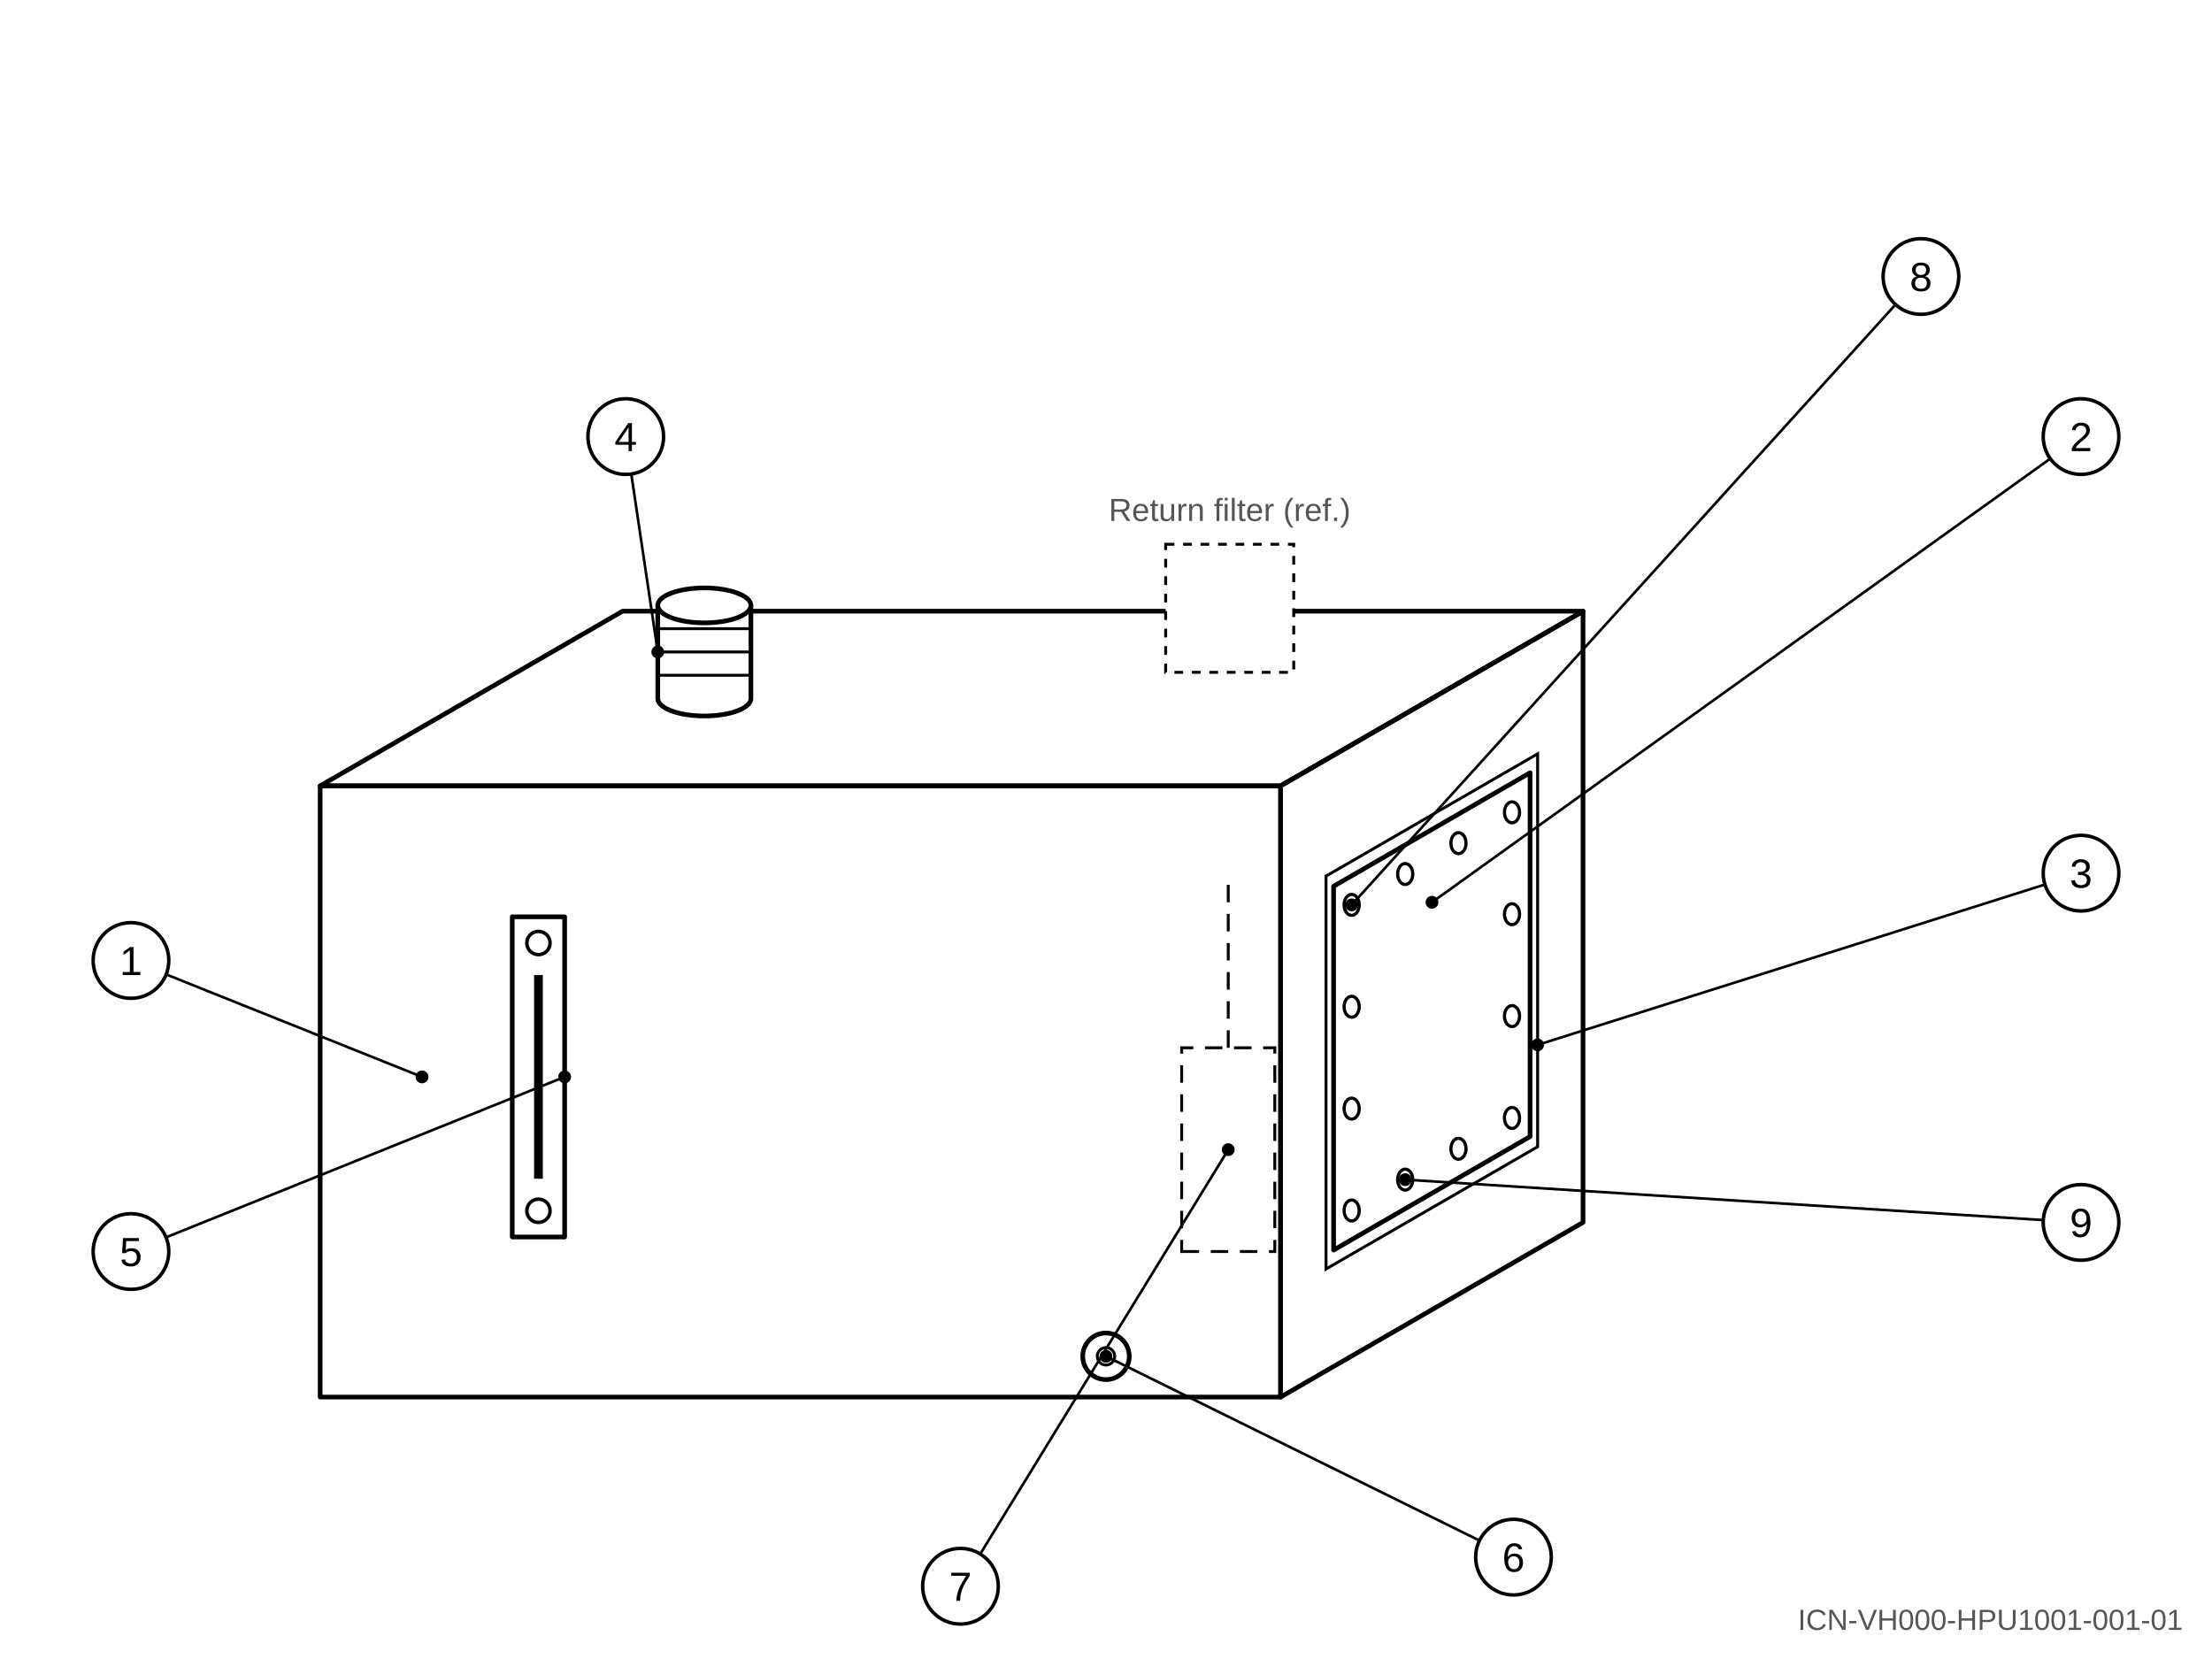
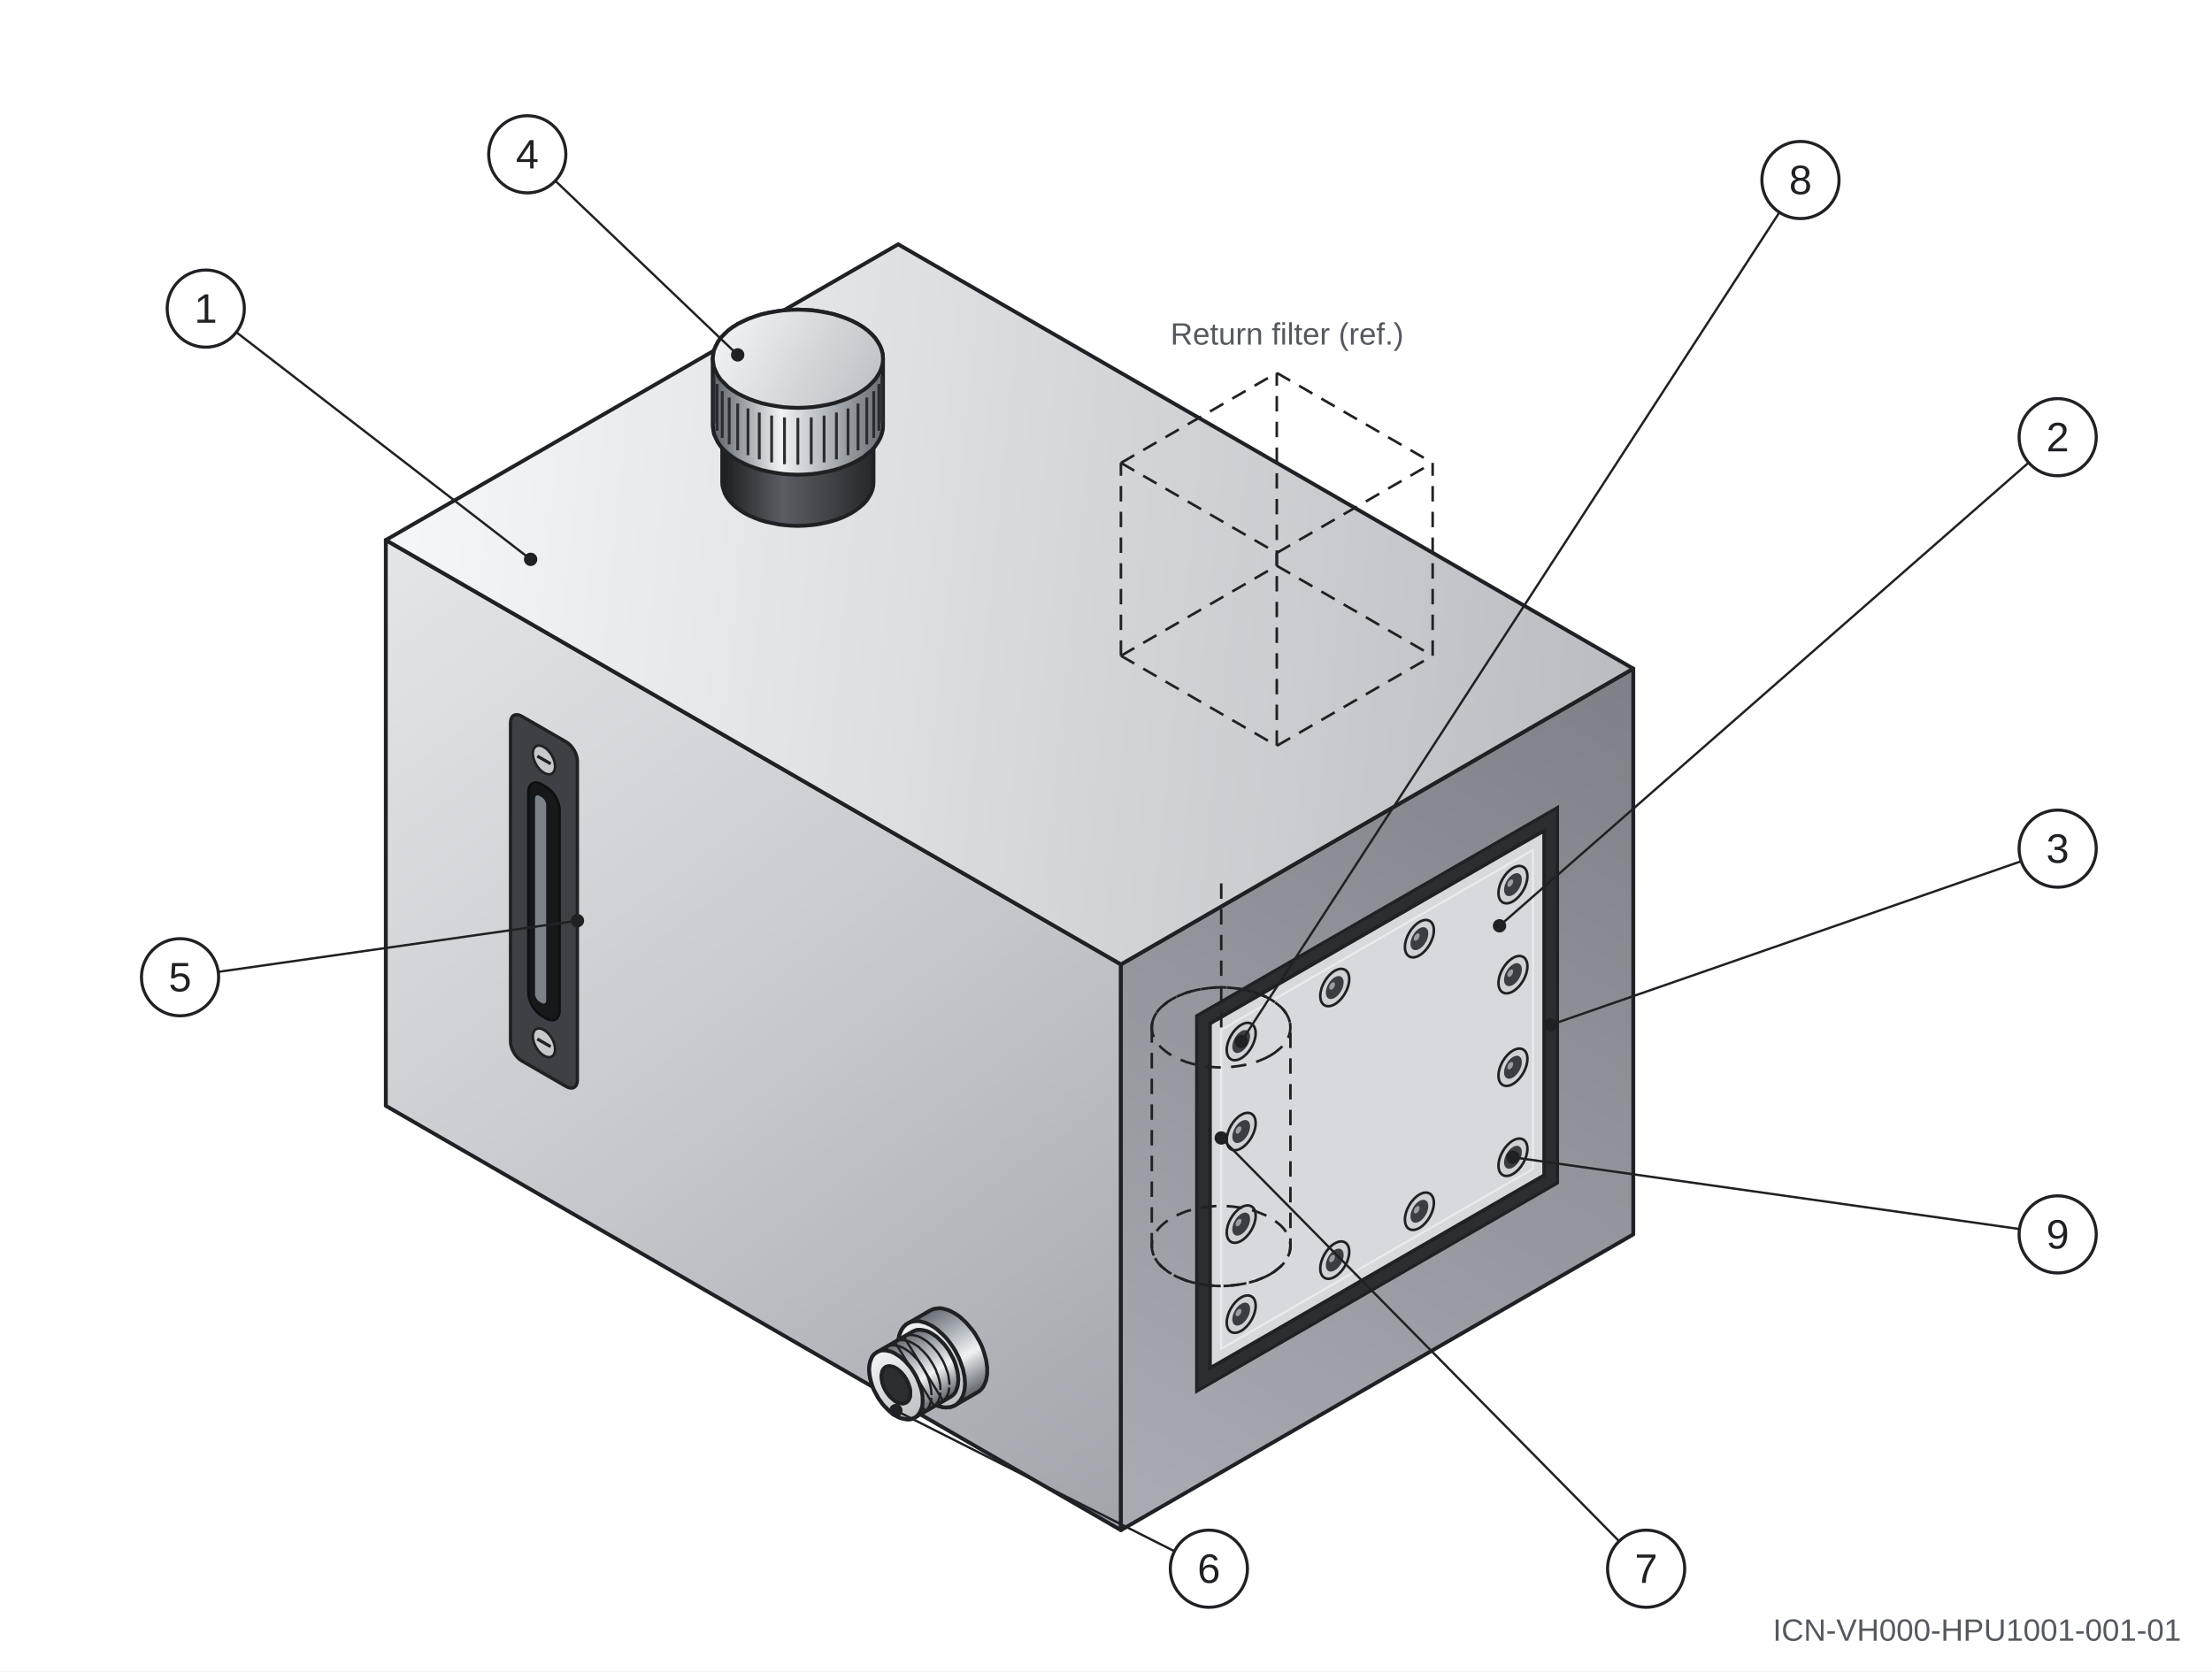
- <svg xmlns="http://www.w3.org/2000/svg" viewBox="0 0 760 570" width="760" height="570" font-family="Arial, Helvetica, sans-serif">
-   <rect width="760" height="570" fill="#fff" />
-   <polygon points="406.0,430.0 438.0,430.0 438.0,360.0 406.0,360.0" stroke="#000" stroke-width="1" fill="none" stroke-dasharray="6 4" />
-   <line x1="422.0" y1="360.0" x2="422.0" y2="300.0" stroke="#000" stroke-width="1" fill="none" stroke-dasharray="6 4" />
-   <polygon points="110.0,480.0 440.0,480.0 440.0,270.0 110.0,270.0" stroke="#000" stroke-width="1.6" fill="none" stroke-linejoin="round" />
-   <polygon points="440.0,480.0 543.9,420.0 543.9,210.0 440.0,270.0" stroke="#000" stroke-width="1.6" fill="none" stroke-linejoin="round" />
-   <polygon points="110.0,270.0 440.0,270.0 543.9,210.0 213.9,210.0" stroke="#000" stroke-width="1.6" fill="none" stroke-linejoin="round" />
-   <polygon points="455.6,436.0 528.3,394.0 528.3,259.0 455.6,301.0" stroke="#000" stroke-width="1" fill="none" />
-   <polygon points="458.2,429.5 525.7,390.5 525.7,265.5 458.2,304.5" stroke="#000" stroke-width="1.6" fill="#fff" stroke-linejoin="round" />
-   <ellipse cx="464.4" cy="415.9" rx="2.6" ry="3.6" fill="#fff" stroke="#000" stroke-width="1.1" />
-   <ellipse cx="464.4" cy="310.9" rx="2.6" ry="3.6" fill="#fff" stroke="#000" stroke-width="1.1" />
-   <ellipse cx="482.8" cy="405.3" rx="2.6" ry="3.6" fill="#fff" stroke="#000" stroke-width="1.1" />
-   <ellipse cx="482.8" cy="300.3" rx="2.6" ry="3.6" fill="#fff" stroke="#000" stroke-width="1.1" />
-   <ellipse cx="501.1" cy="394.7" rx="2.6" ry="3.6" fill="#fff" stroke="#000" stroke-width="1.1" />
-   <ellipse cx="501.1" cy="289.7" rx="2.6" ry="3.6" fill="#fff" stroke="#000" stroke-width="1.1" />
-   <ellipse cx="519.5" cy="384.1" rx="2.6" ry="3.6" fill="#fff" stroke="#000" stroke-width="1.1" />
-   <ellipse cx="519.5" cy="279.1" rx="2.6" ry="3.6" fill="#fff" stroke="#000" stroke-width="1.1" />
-   <ellipse cx="464.4" cy="380.9" rx="2.6" ry="3.6" fill="#fff" stroke="#000" stroke-width="1.1" />
-   <ellipse cx="519.5" cy="349.1" rx="2.6" ry="3.6" fill="#fff" stroke="#000" stroke-width="1.1" />
-   <ellipse cx="464.4" cy="345.9" rx="2.6" ry="3.6" fill="#fff" stroke="#000" stroke-width="1.1" />
-   <ellipse cx="519.5" cy="314.1" rx="2.6" ry="3.6" fill="#fff" stroke="#000" stroke-width="1.1" />
-   <polygon points="176.0,425.0 194.0,425.0 194.0,315.0 176.0,315.0" stroke="#000" stroke-width="1.6" fill="#fff" stroke-linejoin="round" />
-   <circle cx="185.0" cy="416.0" r="4" fill="#fff" stroke="#000" stroke-width="1.2" />
-   <circle cx="185.0" cy="324.0" r="4" fill="#fff" stroke="#000" stroke-width="1.2" />
-   <line x1="185.0" y1="405.0" x2="185.0" y2="335.0" stroke="#000" stroke-width="3" />
-   <circle cx="380.0" cy="466.0" r="8" fill="#fff" stroke="#000" stroke-width="1.6" />
-   <circle cx="380.0" cy="466.0" r="3" fill="none" stroke="#000" stroke-width="1" />
-   <path d="M226.0,208.0 L226.0,240.0 A16,6 0 0 0 258.0,240.0 L258.0,208.0 Z" stroke="#000" stroke-width="1.6" fill="#fff" stroke-linejoin="round" />
-   <ellipse cx="242.0" cy="208.0" rx="16" ry="6" stroke="#000" stroke-width="1.6" fill="#fff" stroke-linejoin="round" />
-   <line x1="226.0" y1="216.0" x2="258.0" y2="216.0" stroke="#000" stroke-width="1" fill="none" />
-   <line x1="226.0" y1="224.0" x2="258.0" y2="224.0" stroke="#000" stroke-width="1" fill="none" />
-   <line x1="226.0" y1="232.0" x2="258.0" y2="232.0" stroke="#000" stroke-width="1" fill="none" />
-   <rect x="400.5" y="187.0" width="44" height="44" stroke="#000" stroke-width="1" fill="#fff" stroke-dasharray="3 3" />
-   <text x="422.5" y="179.0" font-size="11" fill="#555" text-anchor="middle">Return filter (ref.)</text>
-   <line x1="145.0" y1="370.0" x2="57.1" y2="334.8" stroke="#000" stroke-width="0.9" />
-   <circle cx="145.0" cy="370.0" r="2.2" fill="#000" />
-   <circle cx="45" cy="330" r="13" fill="#fff" stroke="#000" stroke-width="1.2" />
-   <text x="45" y="335" font-size="14" text-anchor="middle">1</text>
-   <line x1="492.0" y1="310.0" x2="704.4" y2="157.6" stroke="#000" stroke-width="0.9" />
-   <circle cx="492.0" cy="310.0" r="2.2" fill="#000" />
-   <circle cx="715" cy="150" r="13" fill="#fff" stroke="#000" stroke-width="1.2" />
-   <text x="715" y="155" font-size="14" text-anchor="middle">2</text>
-   <line x1="528.3" y1="359.0" x2="702.6" y2="303.9" stroke="#000" stroke-width="0.9" />
-   <circle cx="528.3" cy="359.0" r="2.2" fill="#000" />
-   <circle cx="715" cy="300" r="13" fill="#fff" stroke="#000" stroke-width="1.2" />
-   <text x="715" y="305" font-size="14" text-anchor="middle">3</text>
-   <line x1="226.0" y1="224.0" x2="216.9" y2="162.9" stroke="#000" stroke-width="0.9" />
-   <circle cx="226.0" cy="224.0" r="2.2" fill="#000" />
-   <circle cx="215" cy="150" r="13" fill="#fff" stroke="#000" stroke-width="1.2" />
-   <text x="215" y="155" font-size="14" text-anchor="middle">4</text>
-   <line x1="194.0" y1="370.0" x2="57.1" y2="425.1" stroke="#000" stroke-width="0.9" />
-   <circle cx="194.0" cy="370.0" r="2.2" fill="#000" />
-   <circle cx="45" cy="430" r="13" fill="#fff" stroke="#000" stroke-width="1.2" />
-   <text x="45" y="435" font-size="14" text-anchor="middle">5</text>
-   <line x1="380.0" y1="466.0" x2="508.3" y2="529.3" stroke="#000" stroke-width="0.9" />
-   <circle cx="380.0" cy="466.0" r="2.2" fill="#000" />
-   <circle cx="520" cy="535" r="13" fill="#fff" stroke="#000" stroke-width="1.2" />
-   <text x="520" y="540" font-size="14" text-anchor="middle">6</text>
-   <line x1="422.0" y1="395.0" x2="336.8" y2="533.9" stroke="#000" stroke-width="0.9" />
-   <circle cx="422.0" cy="395.0" r="2.2" fill="#000" />
-   <circle cx="330" cy="545" r="13" fill="#fff" stroke="#000" stroke-width="1.2" />
-   <text x="330" y="550" font-size="14" text-anchor="middle">7</text>
-   <line x1="464.4" y1="310.9" x2="651.3" y2="104.6" stroke="#000" stroke-width="0.9" />
-   <circle cx="464.4" cy="310.9" r="2.2" fill="#000" />
-   <circle cx="660" cy="95" r="13" fill="#fff" stroke="#000" stroke-width="1.2" />
-   <text x="660" y="100" font-size="14" text-anchor="middle">8</text>
-   <line x1="482.8" y1="405.3" x2="702.0" y2="419.2" stroke="#000" stroke-width="0.9" />
-   <circle cx="482.8" cy="405.3" r="2.2" fill="#000" />
-   <circle cx="715" cy="420" r="13" fill="#fff" stroke="#000" stroke-width="1.2" />
-   <text x="715" y="425" font-size="14" text-anchor="middle">9</text>
-   <text x="750" y="560" font-size="10" text-anchor="end" fill="#555">ICN-VH000-HPU1001-001-01</text>
+ <svg xmlns="http://www.w3.org/2000/svg" viewBox="0 0 860 650" width="860" height="650" font-family="Century Gothic, Futura, Arial, sans-serif">
+   <defs>
+     <linearGradient id="g1" gradientUnits="userSpaceOnUse" x1="150.0" y1="210.0" x2="435.8" y2="595.0">
+       <stop offset="0" stop-color="#e4e6e9" />
+       <stop offset="0.55" stop-color="#c3c7cc" />
+       <stop offset="1" stop-color="#a1a5ab" />
+     </linearGradient>
+     <linearGradient id="g2" gradientUnits="userSpaceOnUse" x1="435.8" y1="595.0" x2="635.0" y2="260.0">
+       <stop offset="0" stop-color="#a9adb3" />
+       <stop offset="1" stop-color="#7d8187" />
+     </linearGradient>
+     <linearGradient id="g3" gradientUnits="userSpaceOnUse" x1="150.0" y1="210.0" x2="635.0" y2="260.0">
+       <stop offset="0" stop-color="#f6f7f8" />
+       <stop offset="1" stop-color="#b9bdc2" />
+     </linearGradient>
+     <linearGradient id="g4" gradientUnits="userSpaceOnUse" x1="470.4" y1="395.0" x2="600.3" y2="460.0">
+       <stop offset="0" stop-color="#d6d9dd" />
+       <stop offset="0.5" stop-color="#b0b4ba" />
+       <stop offset="1" stop-color="#8d9197" />
+     </linearGradient>
+     <linearGradient id="g5" gradientUnits="userSpaceOnUse" x1="380.0" y1="541.4" x2="361.7" y2="509.6">
+       <stop offset="0" stop-color="#5d6168" />
+       <stop offset="0.2" stop-color="#a3a8ae" />
+       <stop offset="0.4" stop-color="#f1f2f4" />
+       <stop offset="0.62" stop-color="#bcc1c7" />
+       <stop offset="1" stop-color="#686c73" />
+     </linearGradient>
+     <linearGradient id="g6" gradientUnits="userSpaceOnUse" x1="349.2" y1="513.7" x2="375.2" y2="547.3">
+       <stop offset="0" stop-color="#f6f7f8" />
+       <stop offset="1" stop-color="#b9bdc2" />
+     </linearGradient>
+     <linearGradient id="g7" gradientUnits="userSpaceOnUse" x1="369.5" y1="543.2" x2="354.8" y2="517.8">
+       <stop offset="0" stop-color="#5d6168" />
+       <stop offset="0.2" stop-color="#a3a8ae" />
+       <stop offset="0.4" stop-color="#f1f2f4" />
+       <stop offset="0.62" stop-color="#bcc1c7" />
+       <stop offset="1" stop-color="#686c73" />
+     </linearGradient>
+     <linearGradient id="g8" gradientUnits="userSpaceOnUse" x1="337.9" y1="525.1" x2="358.7" y2="551.9">
+       <stop offset="0" stop-color="#f6f7f8" />
+       <stop offset="1" stop-color="#b9bdc2" />
+     </linearGradient>
+     <linearGradient id="g9" gradientUnits="userSpaceOnUse" x1="280.8" y1="187.5" x2="339.6" y2="187.5">
+       <stop offset="0" stop-color="#1b1d20" />
+       <stop offset="0.4" stop-color="#5a5e64" />
+       <stop offset="1" stop-color="#26282b" />
+     </linearGradient>
+     <linearGradient id="g10" gradientUnits="userSpaceOnUse" x1="280.8" y1="148.5" x2="339.6" y2="182.5">
+       <stop offset="0" stop-color="#1b1d20" />
+       <stop offset="0.4" stop-color="#5a5e64" />
+       <stop offset="1" stop-color="#26282b" />
+     </linearGradient>
+     <linearGradient id="g11" gradientUnits="userSpaceOnUse" x1="277.1" y1="165.5" x2="343.3" y2="165.5">
+       <stop offset="0" stop-color="#5d6168" />
+       <stop offset="0.2" stop-color="#a3a8ae" />
+       <stop offset="0.4" stop-color="#f1f2f4" />
+       <stop offset="0.62" stop-color="#bcc1c7" />
+       <stop offset="1" stop-color="#686c73" />
+     </linearGradient>
+     <linearGradient id="g12" gradientUnits="userSpaceOnUse" x1="277.1" y1="120.4" x2="343.3" y2="158.6">
+       <stop offset="0" stop-color="#f6f7f8" />
+       <stop offset="1" stop-color="#b9bdc2" />
+     </linearGradient>
+   </defs>
+   <rect width="860" height="650" fill="#fff" />
+   <polygon points="150.0,430.0 435.8,595.0 435.8,375.0 150.0,210.0" fill="url(#g1)" stroke="#1f2124" stroke-width="1.5" stroke-linejoin="round" />
+   <polygon points="435.8,595.0 635.0,480.0 635.0,260.0 435.8,375.0" fill="url(#g2)" stroke="#1f2124" stroke-width="1.5" stroke-linejoin="round" />
+   <polygon points="150.0,210.0 435.8,375.0 635.0,260.0 349.2,95.0" fill="url(#g3)" stroke="#1f2124" stroke-width="1.5" stroke-linejoin="round" />
+   <g transform="matrix(0.866 -0.5 0 -1 435.8 595.0)">
+     <rect x="34" y="37" width="162" height="146" fill="#2b2d31" stroke="#1f2124" stroke-width="1.2" vector-effect="non-scaling-stroke" />
+   </g>
+   <g transform="matrix(0.866 -0.5 0 -1 435.8 595.0)">
+     <rect x="40" y="43" width="150" height="134" fill="url(#g4)" stroke="#1f2124" stroke-width="1.4" vector-effect="non-scaling-stroke" />
+     <rect x="45" y="48" width="140" height="124" fill="none" stroke="#e9ebee" stroke-width="0.8" vector-effect="non-scaling-stroke" />
+   </g>
+   <g transform="matrix(0.866 -0.5 0 -1 435.8 595.0)">
+     <circle cx="54" cy="57" r="6.5" fill="#cfd2d6" stroke="#1f2124" stroke-width="1" vector-effect="non-scaling-stroke" />
+     <circle cx="54" cy="57" r="4" fill="#3a3d42" stroke="none" />
+     <circle cx="52.8" cy="58.2" r="1.3" fill="#9a9ea4" stroke="none" />
+   </g>
+   <g transform="matrix(0.866 -0.5 0 -1 435.8 595.0)">
+     <circle cx="54" cy="163" r="6.5" fill="#cfd2d6" stroke="#1f2124" stroke-width="1" vector-effect="non-scaling-stroke" />
+     <circle cx="54" cy="163" r="4" fill="#3a3d42" stroke="none" />
+     <circle cx="52.8" cy="164.2" r="1.3" fill="#9a9ea4" stroke="none" />
+   </g>
+   <g transform="matrix(0.866 -0.5 0 -1 435.8 595.0)">
+     <circle cx="96" cy="57" r="6.5" fill="#cfd2d6" stroke="#1f2124" stroke-width="1" vector-effect="non-scaling-stroke" />
+     <circle cx="96" cy="57" r="4" fill="#3a3d42" stroke="none" />
+     <circle cx="94.8" cy="58.2" r="1.3" fill="#9a9ea4" stroke="none" />
+   </g>
+   <g transform="matrix(0.866 -0.5 0 -1 435.8 595.0)">
+     <circle cx="96" cy="163" r="6.5" fill="#cfd2d6" stroke="#1f2124" stroke-width="1" vector-effect="non-scaling-stroke" />
+     <circle cx="96" cy="163" r="4" fill="#3a3d42" stroke="none" />
+     <circle cx="94.8" cy="164.2" r="1.3" fill="#9a9ea4" stroke="none" />
+   </g>
+   <g transform="matrix(0.866 -0.5 0 -1 435.8 595.0)">
+     <circle cx="134" cy="57" r="6.5" fill="#cfd2d6" stroke="#1f2124" stroke-width="1" vector-effect="non-scaling-stroke" />
+     <circle cx="134" cy="57" r="4" fill="#3a3d42" stroke="none" />
+     <circle cx="132.8" cy="58.2" r="1.3" fill="#9a9ea4" stroke="none" />
+   </g>
+   <g transform="matrix(0.866 -0.5 0 -1 435.8 595.0)">
+     <circle cx="134" cy="163" r="6.5" fill="#cfd2d6" stroke="#1f2124" stroke-width="1" vector-effect="non-scaling-stroke" />
+     <circle cx="134" cy="163" r="4" fill="#3a3d42" stroke="none" />
+     <circle cx="132.8" cy="164.2" r="1.3" fill="#9a9ea4" stroke="none" />
+   </g>
+   <g transform="matrix(0.866 -0.5 0 -1 435.8 595.0)">
+     <circle cx="176" cy="57" r="6.5" fill="#cfd2d6" stroke="#1f2124" stroke-width="1" vector-effect="non-scaling-stroke" />
+     <circle cx="176" cy="57" r="4" fill="#3a3d42" stroke="none" />
+     <circle cx="174.8" cy="58.2" r="1.3" fill="#9a9ea4" stroke="none" />
+   </g>
+   <g transform="matrix(0.866 -0.5 0 -1 435.8 595.0)">
+     <circle cx="176" cy="163" r="6.5" fill="#cfd2d6" stroke="#1f2124" stroke-width="1" vector-effect="non-scaling-stroke" />
+     <circle cx="176" cy="163" r="4" fill="#3a3d42" stroke="none" />
+     <circle cx="174.8" cy="164.2" r="1.3" fill="#9a9ea4" stroke="none" />
+   </g>
+   <g transform="matrix(0.866 -0.5 0 -1 435.8 595.0)">
+     <circle cx="54" cy="92" r="6.5" fill="#cfd2d6" stroke="#1f2124" stroke-width="1" vector-effect="non-scaling-stroke" />
+     <circle cx="54" cy="92" r="4" fill="#3a3d42" stroke="none" />
+     <circle cx="52.8" cy="93.2" r="1.3" fill="#9a9ea4" stroke="none" />
+   </g>
+   <g transform="matrix(0.866 -0.5 0 -1 435.8 595.0)">
+     <circle cx="54" cy="128" r="6.5" fill="#cfd2d6" stroke="#1f2124" stroke-width="1" vector-effect="non-scaling-stroke" />
+     <circle cx="54" cy="128" r="4" fill="#3a3d42" stroke="none" />
+     <circle cx="52.8" cy="129.2" r="1.3" fill="#9a9ea4" stroke="none" />
+   </g>
+   <g transform="matrix(0.866 -0.5 0 -1 435.8 595.0)">
+     <circle cx="176" cy="92" r="6.5" fill="#cfd2d6" stroke="#1f2124" stroke-width="1" vector-effect="non-scaling-stroke" />
+     <circle cx="176" cy="92" r="4" fill="#3a3d42" stroke="none" />
+     <circle cx="174.8" cy="93.2" r="1.3" fill="#9a9ea4" stroke="none" />
+   </g>
+   <g transform="matrix(0.866 -0.5 0 -1 435.8 595.0)">
+     <circle cx="176" cy="128" r="6.5" fill="#cfd2d6" stroke="#1f2124" stroke-width="1" vector-effect="non-scaling-stroke" />
+     <circle cx="176" cy="128" r="4" fill="#3a3d42" stroke="none" />
+     <circle cx="174.8" cy="129.2" r="1.3" fill="#9a9ea4" stroke="none" />
+   </g>
+   <g transform="matrix(0.866 0.5 0 -1 150.0 430.0)">
+     <rect x="56" y="48" width="30" height="134" rx="5" fill="#3d4045" stroke="#1f2124" stroke-width="1.3" vector-effect="non-scaling-stroke" />
+     <rect x="64" y="70" width="14" height="90" rx="6" fill="#16181a" stroke="#0e0f10" vector-effect="non-scaling-stroke" />
+     <rect x="67" y="75" width="5" height="80" rx="2" fill="#7d838a" stroke="none" />
+     <circle cx="71" cy="60" r="5" fill="#c6c9cd" stroke="#1f2124" stroke-width="1" vector-effect="non-scaling-stroke" />
+     <line x1="68" y1="60" x2="74" y2="60" stroke="#1f2124" stroke-width="1.2" vector-effect="non-scaling-stroke" />
+     <circle cx="71" cy="170" r="5" fill="#c6c9cd" stroke="#1f2124" stroke-width="1" vector-effect="non-scaling-stroke" />
+     <line x1="68" y1="170" x2="74" y2="170" stroke="#1f2124" stroke-width="1.2" vector-effect="non-scaling-stroke" />
+   </g>
+   <polygon points="349.2,523.0 349.2,521.7 349.4,520.5 349.6,519.4 350.0,518.3 350.4,517.4 350.9,516.5 351.5,515.8 352.2,515.1 353.0,514.6 361.6,509.6 362.5,509.2 363.4,508.9 364.3,508.8 365.4,508.7 366.4,508.8 367.5,509.1 368.6,509.4 369.7,509.9 370.8,510.5 372.0,511.2 373.1,512.0 374.2,513.0 375.3,514.0 376.3,515.1 377.3,516.3 378.3,517.5 379.2,518.8 380.0,520.2 380.8,521.6 381.5,523.0 382.1,524.5 382.6,526.0 383.0,527.4 383.4,528.9 383.6,530.3 383.8,531.7 383.8,533.0 383.8,534.3 383.6,535.5 383.4,536.6 383.0,537.7 382.6,538.6 382.1,539.5 381.5,540.2 380.8,540.9 380.0,541.4 371.4,546.4 370.5,546.8 369.6,547.1 368.7,547.2 367.7,547.3 366.6,547.2 365.5,546.9 364.4,546.6 363.3,546.1 362.2,545.5 361.0,544.8 359.9,544.0 358.8,543.0 357.7,542.0 356.7,540.9 355.7,539.7 354.7,538.5 353.8,537.2 353.0,535.8 352.2,534.4 351.5,533.0 350.9,531.5 350.4,530.0 350.0,528.6 349.6,527.1 349.4,525.7 349.2,524.3" fill="url(#g5)" stroke="#1f2124" stroke-width="1.5" stroke-linejoin="round" />
+   <polygon points="375.2,538.0 375.1,536.7 375.0,535.3 374.7,533.9 374.4,532.4 373.9,531.0 373.4,529.5 372.8,528.0 372.1,526.6 371.4,525.2 370.5,523.8 369.6,522.5 368.7,521.3 367.7,520.1 366.6,519.0 365.5,518.0 364.4,517.0 363.3,516.2 362.2,515.5 361.0,514.9 359.9,514.4 358.8,514.1 357.7,513.8 356.7,513.7 355.7,513.8 354.7,513.9 353.8,514.2 353.0,514.6 352.2,515.1 351.5,515.8 350.9,516.5 350.4,517.4 350.0,518.3 349.6,519.4 349.4,520.5 349.2,521.7 349.2,523.0 349.2,524.3 349.4,525.7 349.6,527.1 350.0,528.6 350.4,530.0 350.9,531.5 351.5,533.0 352.2,534.4 353.0,535.8 353.8,537.2 354.7,538.5 355.7,539.7 356.7,540.9 357.7,542.0 358.8,543.0 359.9,544.0 361.0,544.8 362.2,545.5 363.3,546.1 364.4,546.6 365.5,546.9 366.6,547.2 367.7,547.3 368.7,547.2 369.6,547.1 370.5,546.8 371.4,546.4 372.1,545.9 372.8,545.2 373.4,544.5 373.9,543.6 374.4,542.7 374.7,541.6 375.0,540.5 375.1,539.3" fill="url(#g6)" stroke="#1f2124" stroke-width="1.5" stroke-linejoin="round" />
+   <polygon points="337.9,532.5 338.0,531.5 338.1,530.5 338.3,529.6 338.6,528.8 338.9,528.0 339.3,527.3 339.8,526.7 340.4,526.2 341.0,525.8 354.8,517.8 355.5,517.5 356.2,517.2 357.0,517.1 357.8,517.1 358.6,517.2 359.5,517.4 360.4,517.6 361.3,518.0 362.2,518.5 363.1,519.1 364.0,519.7 364.9,520.5 365.7,521.3 366.6,522.2 367.4,523.1 368.1,524.1 368.9,525.2 369.5,526.3 370.1,527.4 370.7,528.5 371.2,529.7 371.6,530.9 371.9,532.0 372.2,533.2 372.4,534.3 372.5,535.4 372.6,536.5 372.5,537.5 372.4,538.5 372.2,539.4 371.9,540.2 371.6,541.0 371.2,541.7 370.7,542.3 370.1,542.8 369.5,543.2 355.7,551.2 355.0,551.5 354.3,551.8 353.5,551.9 352.7,551.9 351.9,551.8 351.0,551.6 350.1,551.4 349.2,551.0 348.3,550.5 347.4,549.9 346.5,549.3 345.6,548.5 344.8,547.7 343.9,546.8 343.1,545.9 342.4,544.9 341.6,543.8 341.0,542.7 340.4,541.6 339.8,540.5 339.3,539.3 338.9,538.1 338.6,537.0 338.3,535.8 338.1,534.7 338.0,533.6" fill="url(#g7)" stroke="#1f2124" stroke-width="1.5" stroke-linejoin="round" />
+   <polyline points="369.1,538.5 369.1,537.4 368.9,536.3 368.8,535.2 368.5,534.0 368.1,532.9 367.7,531.7 367.2,530.5 366.7,529.4 366.1,528.3 365.4,527.2 364.7,526.1 363.9,525.1 363.1,524.2 362.3,523.3 361.4,522.5 360.5,521.7 359.6,521.1 358.7,520.5 357.8,520.0 356.9,519.6 356.0,519.4 355.2,519.2 354.3,519.1 353.5,519.1 352.8,519.2 352.0,519.5 351.4,519.8 366.7,544.8 367.2,544.3 367.7,543.7 368.1,543.0 368.5,542.2 368.8,541.4 368.9,540.5 369.1,539.5" stroke="#1f2124" stroke-width="0.9" fill="none" />
+   <polyline points="365.6,540.5 365.6,539.4 365.5,538.3 365.3,537.2 365.0,536.0 364.7,534.9 364.2,533.7 363.8,532.5 363.2,531.4 362.6,530.3 361.9,529.2 361.2,528.1 360.4,527.1 359.6,526.2 358.8,525.3 357.9,524.5 357.1,523.7 356.2,523.1 355.2,522.5 354.3,522.0 353.4,521.6 352.6,521.4 351.7,521.2 350.9,521.1 350.1,521.1 349.3,521.2 348.6,521.5 347.9,521.8 363.2,546.8 363.8,546.3 364.2,545.7 364.7,545.0 365.0,544.2 365.3,543.4 365.5,542.5 365.6,541.5" stroke="#1f2124" stroke-width="0.9" fill="none" />
+   <polyline points="362.2,542.5 362.1,541.4 362.0,540.3 361.8,539.2 361.5,538.0 361.2,536.9 360.8,535.7 360.3,534.5 359.7,533.4 359.1,532.3 358.5,531.2 357.7,530.1 357.0,529.1 356.2,528.2 355.3,527.3 354.5,526.5 353.6,525.7 352.7,525.1 351.8,524.5 350.9,524.0 350.0,523.6 349.1,523.4 348.2,523.2 347.4,523.1 346.6,523.1 345.8,523.2 345.1,523.5 344.4,523.8 359.7,548.8 360.3,548.3 360.8,547.7 361.2,547.0 361.5,546.2 361.8,545.4 362.0,544.5 362.1,543.5" stroke="#1f2124" stroke-width="0.9" fill="none" />
+   <polygon points="358.7,544.5 358.7,543.4 358.6,542.3 358.4,541.2 358.1,540.0 357.7,538.9 357.3,537.7 356.8,536.5 356.3,535.4 355.7,534.3 355.0,533.2 354.3,532.1 353.5,531.1 352.7,530.2 351.9,529.3 351.0,528.5 350.1,527.7 349.2,527.1 348.3,526.5 347.4,526.0 346.5,525.6 345.6,525.4 344.8,525.2 343.9,525.1 343.1,525.1 342.4,525.2 341.6,525.5 341.0,525.8 340.4,526.2 339.8,526.7 339.3,527.3 338.9,528.0 338.6,528.8 338.3,529.6 338.1,530.5 338.0,531.5 337.9,532.5 338.0,533.6 338.1,534.7 338.3,535.8 338.6,537.0 338.9,538.1 339.3,539.3 339.8,540.5 340.4,541.6 341.0,542.7 341.6,543.8 342.4,544.9 343.1,545.9 343.9,546.8 344.8,547.7 345.6,548.5 346.5,549.3 347.4,549.9 348.3,550.5 349.2,551.0 350.1,551.4 351.0,551.6 351.9,551.8 352.7,551.9 353.5,551.9 354.3,551.8 355.0,551.5 355.7,551.2 356.3,550.8 356.8,550.3 357.3,549.7 357.7,549.0 358.1,548.2 358.4,547.4 358.6,546.5 358.7,545.5" fill="url(#g8)" stroke="#1f2124" stroke-width="1.5" stroke-linejoin="round" />
+   <polygon points="353.9,541.8 353.9,541.2 353.9,540.6 353.8,540.0 353.6,539.3 353.4,538.7 353.2,538.1 352.9,537.4 352.6,536.8 352.3,536.2 351.9,535.6 351.5,535.0 351.1,534.5 350.7,534.0 350.2,533.5 349.8,533.1 349.3,532.7 348.8,532.3 348.3,532.0 347.8,531.7 347.3,531.5 346.9,531.4 346.4,531.3 345.9,531.2 345.5,531.2 345.1,531.3 344.7,531.4 344.3,531.6 344.0,531.8 343.7,532.1 343.4,532.4 343.2,532.8 343.0,533.2 342.9,533.7 342.8,534.2 342.7,534.7 342.7,535.2 342.7,535.8 342.8,536.4 342.9,537.0 343.0,537.7 343.2,538.3 343.4,538.9 343.7,539.6 344.0,540.2 344.3,540.8 344.7,541.4 345.1,542.0 345.5,542.5 345.9,543.0 346.4,543.5 346.9,543.9 347.3,544.3 347.8,544.7 348.3,545.0 348.8,545.3 349.3,545.5 349.8,545.6 350.2,545.7 350.7,545.8 351.1,545.8 351.5,545.7 351.9,545.6 352.3,545.4 352.6,545.2 352.9,544.9 353.2,544.6 353.4,544.2 353.6,543.8 353.8,543.3 353.9,542.8 353.9,542.3" fill="#2b2d31" stroke="#1f2124" stroke-width="1.5" stroke-linejoin="round" />
+   <polygon points="447.8,399.5 447.9,398.1 448.2,396.8 448.7,395.5 449.4,394.2 450.3,392.9 451.4,391.7 452.7,390.6 454.1,389.5 455.7,388.5 457.4,387.6 459.3,386.8 461.3,386.0 463.4,385.4 465.5,384.9 467.8,384.5 470.1,384.2 472.4,384.0 474.8,383.9 477.1,384.0 479.4,384.2 481.7,384.5 484.0,384.9 486.1,385.4 488.2,386.0 490.2,386.8 492.1,387.6 493.8,388.5 495.4,389.5 496.8,390.6 498.1,391.7 499.2,392.9 500.1,394.2 500.8,395.5 501.3,396.8 501.6,398.1 501.7,399.5 501.7,484.5 501.6,485.9 501.3,487.2 500.8,488.5 500.1,489.8 499.2,491.1 498.1,492.3 496.8,493.4 495.4,494.5 493.8,495.5 492.1,496.4 490.2,497.2 488.2,498.0 486.1,498.6 484.0,499.1 481.7,499.5 479.4,499.8 477.1,500.0 474.8,500.1 472.4,500.0 470.1,499.8 467.8,499.5 465.5,499.1 463.4,498.6 461.3,498.0 459.3,497.2 457.4,496.4 455.7,495.5 454.1,494.5 452.7,493.4 451.4,492.3 450.3,491.1 449.4,489.8 448.7,488.5 448.2,487.2 447.9,485.9 447.8,484.5" stroke="#1f2124" stroke-width="1" fill="none" stroke-dasharray="6 4" />
+   <polygon points="493.8,495.5 495.4,494.5 496.8,493.4 498.1,492.3 499.2,491.1 500.1,489.8 500.8,488.5 501.3,487.2 501.6,485.9 501.7,484.5 501.6,483.1 501.3,481.8 500.8,480.5 500.1,479.2 499.2,477.9 498.1,476.7 496.8,475.6 495.4,474.5 493.8,473.5 492.1,472.6 490.2,471.8 488.2,471.0 486.1,470.4 484.0,469.9 481.7,469.5 479.4,469.2 477.1,469.0 474.8,468.9 472.4,469.0 470.1,469.2 467.8,469.5 465.5,469.9 463.4,470.4 461.3,471.0 459.3,471.8 457.4,472.6 455.7,473.5 454.1,474.5 452.7,475.6 451.4,476.7 450.3,477.9 449.4,479.2 448.7,480.5 448.2,481.8 447.9,483.1 447.8,484.5 447.9,485.9 448.2,487.2 448.7,488.5 449.4,489.8 450.3,491.1 451.4,492.3 452.7,493.4 454.1,494.5 455.7,495.5 457.4,496.4 459.3,497.2 461.3,498.0 463.4,498.6 465.5,499.1 467.8,499.5 470.1,499.8 472.4,500.0 474.8,500.1 477.1,500.0 479.4,499.8 481.7,499.5 484.0,499.1 486.1,498.6 488.2,498.0 490.2,497.2 492.1,496.4" stroke="#1f2124" stroke-width="1" fill="none" stroke-dasharray="6 4" />
+   <polygon points="493.8,410.5 495.4,409.5 496.8,408.4 498.1,407.3 499.2,406.1 500.1,404.8 500.8,403.5 501.3,402.2 501.6,400.9 501.7,399.5 501.6,398.1 501.3,396.8 500.8,395.5 500.1,394.2 499.2,392.9 498.1,391.7 496.8,390.6 495.4,389.5 493.8,388.5 492.1,387.6 490.2,386.8 488.2,386.0 486.1,385.4 484.0,384.9 481.7,384.5 479.4,384.2 477.1,384.0 474.8,383.9 472.4,384.0 470.1,384.2 467.8,384.5 465.5,384.9 463.4,385.4 461.3,386.0 459.3,386.8 457.4,387.6 455.7,388.5 454.1,389.5 452.7,390.6 451.4,391.7 450.3,392.9 449.4,394.2 448.7,395.5 448.2,396.8 447.9,398.1 447.8,399.5 447.9,400.9 448.2,402.2 448.7,403.5 449.4,404.8 450.3,406.1 451.4,407.3 452.7,408.4 454.1,409.5 455.7,410.5 457.4,411.4 459.3,412.2 461.3,413.0 463.4,413.6 465.5,414.1 467.8,414.5 470.1,414.8 472.4,415.0 474.8,415.1 477.1,415.0 479.4,414.8 481.7,414.5 484.0,414.1 486.1,413.6 488.2,413.0 490.2,412.2 492.1,411.4" stroke="#1f2124" stroke-width="1" fill="none" stroke-dasharray="6 4" />
+   <line x1="474.8" y1="399.5" x2="474.8" y2="342.5" stroke="#1f2124" stroke-width="1" fill="none" stroke-dasharray="6 4" />
+   <line x1="435.8" y1="255.0" x2="435.8" y2="180.0" stroke="#1f2124" stroke-width="1" fill="none" stroke-dasharray="6 4" />
+   <line x1="435.8" y1="255.0" x2="496.4" y2="220.0" stroke="#1f2124" stroke-width="1" fill="none" stroke-dasharray="6 4" />
+   <line x1="435.8" y1="255.0" x2="496.4" y2="290.0" stroke="#1f2124" stroke-width="1" fill="none" stroke-dasharray="6 4" />
+   <line x1="435.8" y1="180.0" x2="496.4" y2="145.0" stroke="#1f2124" stroke-width="1" fill="none" stroke-dasharray="6 4" />
+   <line x1="435.8" y1="180.0" x2="496.4" y2="215.0" stroke="#1f2124" stroke-width="1" fill="none" stroke-dasharray="6 4" />
+   <line x1="496.4" y1="220.0" x2="496.4" y2="145.0" stroke="#1f2124" stroke-width="1" fill="none" stroke-dasharray="6 4" />
+   <line x1="496.4" y1="220.0" x2="557.0" y2="255.0" stroke="#1f2124" stroke-width="1" fill="none" stroke-dasharray="6 4" />
+   <line x1="496.4" y1="145.0" x2="557.0" y2="180.0" stroke="#1f2124" stroke-width="1" fill="none" stroke-dasharray="6 4" />
+   <line x1="496.4" y1="290.0" x2="496.4" y2="215.0" stroke="#1f2124" stroke-width="1" fill="none" stroke-dasharray="6 4" />
+   <line x1="496.4" y1="290.0" x2="557.0" y2="255.0" stroke="#1f2124" stroke-width="1" fill="none" stroke-dasharray="6 4" />
+   <line x1="496.4" y1="215.0" x2="557.0" y2="180.0" stroke="#1f2124" stroke-width="1" fill="none" stroke-dasharray="6 4" />
+   <line x1="557.0" y1="255.0" x2="557.0" y2="180.0" stroke="#1f2124" stroke-width="1" fill="none" stroke-dasharray="6 4" />
+   <text x="500.4" y="134.0" font-size="12" fill="#55595f" text-anchor="middle">Return filter (ref.)</text>
+   <polygon points="280.8,165.5 280.9,164.0 281.3,162.6 281.8,161.1 282.6,159.7 283.6,158.3 284.8,157.0 286.1,155.8 287.7,154.6 289.4,153.5 291.3,152.5 293.4,151.6 295.5,150.8 297.8,150.1 300.2,149.6 302.6,149.1 305.1,148.8 307.6,148.6 310.2,148.5 312.8,148.6 315.3,148.8 317.8,149.1 320.3,149.6 322.6,150.1 324.9,150.8 327.1,151.6 329.1,152.5 331.0,153.5 332.7,154.6 334.3,155.8 335.7,157.0 336.9,158.3 337.8,159.7 338.6,161.1 339.2,162.6 339.5,164.0 339.6,165.5 339.6,187.5 339.5,189.0 339.2,190.4 338.6,191.9 337.8,193.3 336.9,194.7 335.7,196.0 334.3,197.2 332.7,198.4 331.0,199.5 329.1,200.5 327.1,201.4 324.9,202.2 322.6,202.9 320.3,203.4 317.8,203.9 315.3,204.2 312.8,204.4 310.2,204.5 307.6,204.4 305.1,204.2 302.6,203.9 300.2,203.4 297.8,202.9 295.5,202.2 293.4,201.4 291.3,200.5 289.4,199.5 287.7,198.4 286.1,197.2 284.8,196.0 283.6,194.7 282.6,193.3 281.8,191.9 281.3,190.4 280.9,189.0 280.8,187.5" fill="url(#g9)" stroke="#1f2124" stroke-width="1.5" stroke-linejoin="round" />
+   <polygon points="331.0,177.5 332.7,176.4 334.3,175.2 335.7,174.0 336.9,172.7 337.8,171.3 338.6,169.9 339.2,168.4 339.5,167.0 339.6,165.5 339.5,164.0 339.2,162.6 338.6,161.1 337.8,159.7 336.9,158.3 335.7,157.0 334.3,155.8 332.7,154.6 331.0,153.5 329.1,152.5 327.1,151.6 324.9,150.8 322.6,150.1 320.3,149.6 317.8,149.1 315.3,148.8 312.8,148.6 310.2,148.5 307.7,148.6 305.1,148.8 302.6,149.1 300.2,149.6 297.8,150.1 295.5,150.8 293.4,151.6 291.3,152.5 289.4,153.5 287.7,154.6 286.1,155.8 284.8,157.0 283.6,158.3 282.6,159.7 281.8,161.1 281.3,162.6 280.9,164.0 280.8,165.5 280.9,167.0 281.3,168.4 281.8,169.9 282.6,171.3 283.6,172.7 284.8,174.0 286.1,175.2 287.7,176.4 289.4,177.5 291.3,178.5 293.4,179.4 295.5,180.2 297.8,180.9 300.2,181.4 302.6,181.9 305.1,182.2 307.7,182.4 310.2,182.5 312.8,182.4 315.3,182.2 317.8,181.9 320.3,181.4 322.6,180.9 324.9,180.2 327.1,179.4 329.1,178.5" fill="url(#g10)" stroke="#1f2124" stroke-width="1.5" stroke-linejoin="round" />
+   <polygon points="277.1,139.5 277.3,137.8 277.6,136.2 278.3,134.6 279.1,133.0 280.2,131.4 281.6,129.9 283.1,128.6 284.9,127.2 286.8,126.0 289.0,124.9 291.2,123.9 293.7,123.0 296.2,122.2 298.9,121.6 301.7,121.1 304.5,120.7 307.3,120.5 310.2,120.4 313.1,120.5 316.0,120.7 318.8,121.1 321.5,121.6 324.2,122.2 326.8,123.0 329.2,123.9 331.5,124.9 333.6,126.0 335.6,127.2 337.3,128.6 338.9,129.9 340.2,131.4 341.3,133.0 342.2,134.6 342.8,136.2 343.2,137.8 343.3,139.5 343.3,165.5 343.2,167.2 342.8,168.8 342.2,170.4 341.3,172.0 340.2,173.6 338.9,175.1 337.3,176.4 335.6,177.8 333.6,179.0 331.5,180.1 329.2,181.1 326.8,182.0 324.2,182.8 321.5,183.4 318.8,183.9 316.0,184.3 313.1,184.5 310.2,184.6 307.3,184.5 304.5,184.3 301.7,183.9 298.9,183.4 296.2,182.8 293.7,182.0 291.2,181.1 289.0,180.1 286.8,179.0 284.9,177.8 283.1,176.4 281.6,175.1 280.2,173.6 279.1,172.0 278.3,170.4 277.6,168.8 277.3,167.2 277.1,165.5" fill="url(#g11)" stroke="#1f2124" stroke-width="1.5" stroke-linejoin="round" />
+   <line x1="333.6" y1="175.1" x2="333.6" y2="156.9" stroke="#2a2c30" stroke-width="1.1" fill="none" />
+   <line x1="337.0" y1="172.8" x2="337.0" y2="154.6" stroke="#2a2c30" stroke-width="1.1" fill="none" />
+   <line x1="339.7" y1="170.3" x2="339.7" y2="152.1" stroke="#2a2c30" stroke-width="1.1" fill="none" />
+   <line x1="341.7" y1="167.5" x2="341.7" y2="149.3" stroke="#2a2c30" stroke-width="1.1" fill="none" />
+   <line x1="342.9" y1="164.6" x2="342.9" y2="146.4" stroke="#2a2c30" stroke-width="1.1" fill="none" />
+   <line x1="277.6" y1="164.6" x2="277.6" y2="146.4" stroke="#2a2c30" stroke-width="1.1" fill="none" />
+   <line x1="278.8" y1="167.5" x2="278.8" y2="149.3" stroke="#2a2c30" stroke-width="1.1" fill="none" />
+   <line x1="280.8" y1="170.3" x2="280.8" y2="152.1" stroke="#2a2c30" stroke-width="1.1" fill="none" />
+   <line x1="283.5" y1="172.8" x2="283.5" y2="154.6" stroke="#2a2c30" stroke-width="1.1" fill="none" />
+   <line x1="286.8" y1="175.1" x2="286.8" y2="156.9" stroke="#2a2c30" stroke-width="1.1" fill="none" />
+   <line x1="290.8" y1="177.0" x2="290.8" y2="158.8" stroke="#2a2c30" stroke-width="1.1" fill="none" />
+   <line x1="295.2" y1="178.6" x2="295.2" y2="160.4" stroke="#2a2c30" stroke-width="1.1" fill="none" />
+   <line x1="300.0" y1="179.8" x2="300.0" y2="161.6" stroke="#2a2c30" stroke-width="1.1" fill="none" />
+   <line x1="305.0" y1="180.5" x2="305.0" y2="162.3" stroke="#2a2c30" stroke-width="1.1" fill="none" />
+   <line x1="310.2" y1="180.7" x2="310.2" y2="162.5" stroke="#2a2c30" stroke-width="1.1" fill="none" />
+   <line x1="315.4" y1="180.5" x2="315.4" y2="162.3" stroke="#2a2c30" stroke-width="1.1" fill="none" />
+   <line x1="320.4" y1="179.8" x2="320.4" y2="161.6" stroke="#2a2c30" stroke-width="1.1" fill="none" />
+   <line x1="325.2" y1="178.6" x2="325.2" y2="160.4" stroke="#2a2c30" stroke-width="1.1" fill="none" />
+   <line x1="329.7" y1="177.0" x2="329.7" y2="158.8" stroke="#2a2c30" stroke-width="1.1" fill="none" />
+   <polygon points="333.6,153.0 335.5,151.8 337.3,150.5 338.9,149.0 340.2,147.6 341.3,146.0 342.2,144.4 342.8,142.8 343.2,141.2 343.3,139.5 343.2,137.8 342.8,136.2 342.2,134.6 341.3,133.0 340.2,131.4 338.9,130.0 337.3,128.5 335.5,127.2 333.6,126.0 331.5,124.9 329.2,123.9 326.7,123.0 324.2,122.2 321.5,121.6 318.8,121.1 316.0,120.7 313.1,120.5 310.2,120.4 307.3,120.5 304.5,120.7 301.7,121.1 298.9,121.6 296.2,122.2 293.7,123.0 291.2,123.9 289.0,124.9 286.8,126.0 284.9,127.2 283.1,128.5 281.6,130.0 280.2,131.4 279.1,133.0 278.3,134.6 277.6,136.2 277.3,137.8 277.1,139.5 277.3,141.2 277.6,142.8 278.3,144.4 279.1,146.0 280.2,147.6 281.6,149.0 283.1,150.5 284.9,151.8 286.8,153.0 289.0,154.1 291.2,155.1 293.7,156.0 296.2,156.8 298.9,157.4 301.7,157.9 304.5,158.3 307.3,158.5 310.2,158.6 313.1,158.5 316.0,158.3 318.8,157.9 321.5,157.4 324.2,156.8 326.7,156.0 329.2,155.1 331.5,154.1" fill="url(#g12)" stroke="#1f2124" stroke-width="1.5" stroke-linejoin="round" />
+   <line x1="206.3" y1="217.5" x2="91.9" y2="129.2" stroke="#1f2124" stroke-width="0.9" />
+   <circle cx="206.3" cy="217.5" r="2.6" fill="#1f2124" />
+   <circle cx="80" cy="120" r="15" fill="#fff" stroke="#1f2124" stroke-width="1.2" />
+   <text x="80" y="125.5" font-size="16" text-anchor="middle" fill="#1f2124">1</text>
+   <line x1="583.0" y1="360.0" x2="788.7" y2="179.9" stroke="#1f2124" stroke-width="0.9" />
+   <circle cx="583.0" cy="360.0" r="2.6" fill="#1f2124" />
+   <circle cx="800" cy="170" r="15" fill="#fff" stroke="#1f2124" stroke-width="1.2" />
+   <text x="800" y="175.5" font-size="16" text-anchor="middle" fill="#1f2124">2</text>
+   <line x1="602.9" y1="398.5" x2="785.8" y2="334.9" stroke="#1f2124" stroke-width="0.9" />
+   <circle cx="602.9" cy="398.5" r="2.6" fill="#1f2124" />
+   <circle cx="800" cy="330" r="15" fill="#fff" stroke="#1f2124" stroke-width="1.2" />
+   <text x="800" y="335.5" font-size="16" text-anchor="middle" fill="#1f2124">3</text>
+   <line x1="286.8" y1="138.0" x2="215.9" y2="70.3" stroke="#1f2124" stroke-width="0.9" />
+   <circle cx="286.8" cy="138.0" r="2.6" fill="#1f2124" />
+   <circle cx="205" cy="60" r="15" fill="#fff" stroke="#1f2124" stroke-width="1.2" />
+   <text x="205" y="65.5" font-size="16" text-anchor="middle" fill="#1f2124">4</text>
+   <line x1="224.5" y1="358.0" x2="84.9" y2="377.9" stroke="#1f2124" stroke-width="0.9" />
+   <circle cx="224.5" cy="358.0" r="2.6" fill="#1f2124" />
+   <circle cx="70" cy="380" r="15" fill="#fff" stroke="#1f2124" stroke-width="1.2" />
+   <text x="70" y="385.5" font-size="16" text-anchor="middle" fill="#1f2124">5</text>
+   <line x1="348.3" y1="548.5" x2="456.6" y2="603.2" stroke="#1f2124" stroke-width="0.9" />
+   <circle cx="348.3" cy="548.5" r="2.6" fill="#1f2124" />
+   <circle cx="470" cy="610" r="15" fill="#fff" stroke="#1f2124" stroke-width="1.2" />
+   <text x="470" y="615.5" font-size="16" text-anchor="middle" fill="#1f2124">6</text>
+   <line x1="474.8" y1="442.5" x2="629.5" y2="599.3" stroke="#1f2124" stroke-width="0.9" />
+   <circle cx="474.8" cy="442.5" r="2.6" fill="#1f2124" />
+   <circle cx="640" cy="610" r="15" fill="#fff" stroke="#1f2124" stroke-width="1.2" />
+   <text x="640" y="615.5" font-size="16" text-anchor="middle" fill="#1f2124">7</text>
+   <line x1="482.6" y1="405.0" x2="691.8" y2="82.6" stroke="#1f2124" stroke-width="0.9" />
+   <circle cx="482.6" cy="405.0" r="2.6" fill="#1f2124" />
+   <circle cx="700" cy="70" r="15" fill="#fff" stroke="#1f2124" stroke-width="1.2" />
+   <text x="700" y="75.5" font-size="16" text-anchor="middle" fill="#1f2124">8</text>
+   <line x1="588.2" y1="450.0" x2="785.1" y2="477.9" stroke="#1f2124" stroke-width="0.9" />
+   <circle cx="588.2" cy="450.0" r="2.6" fill="#1f2124" />
+   <circle cx="800" cy="480" r="15" fill="#fff" stroke="#1f2124" stroke-width="1.2" />
+   <text x="800" y="485.5" font-size="16" text-anchor="middle" fill="#1f2124">9</text>
+   <text x="848.0" y="638.0" font-size="12" fill="#55595f" text-anchor="end">ICN-VH000-HPU1001-001-01</text>
</svg>
